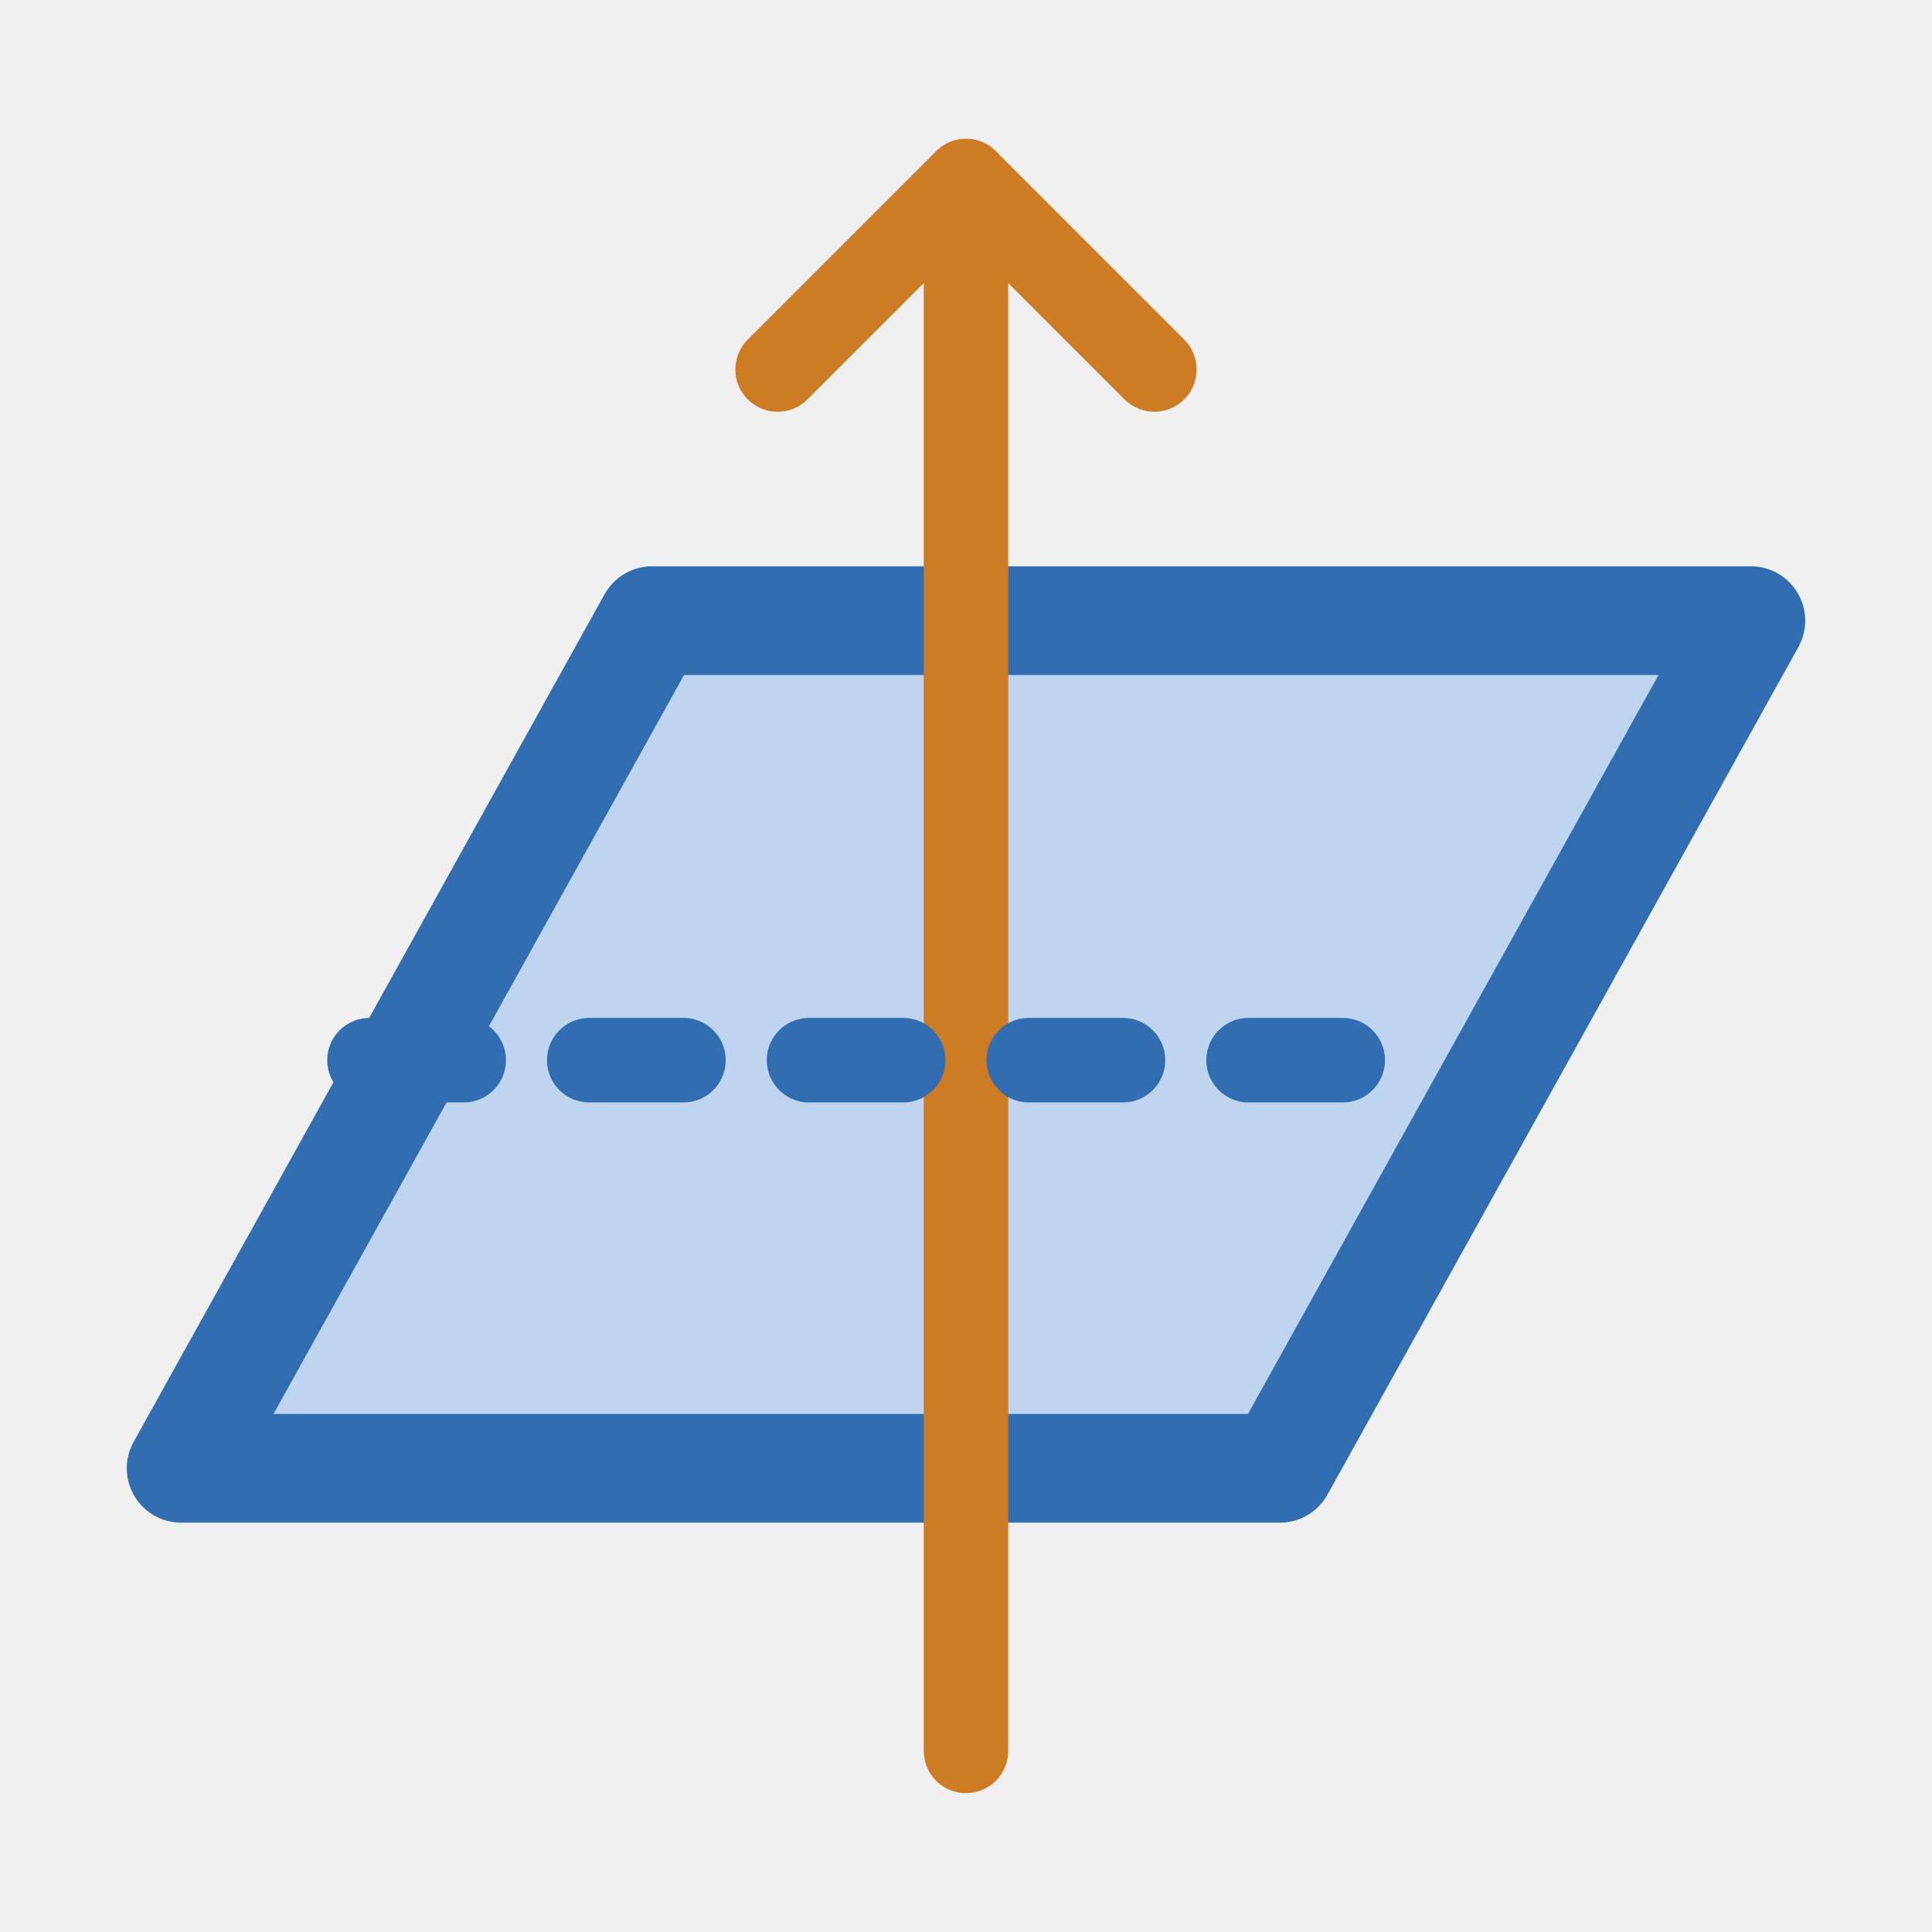
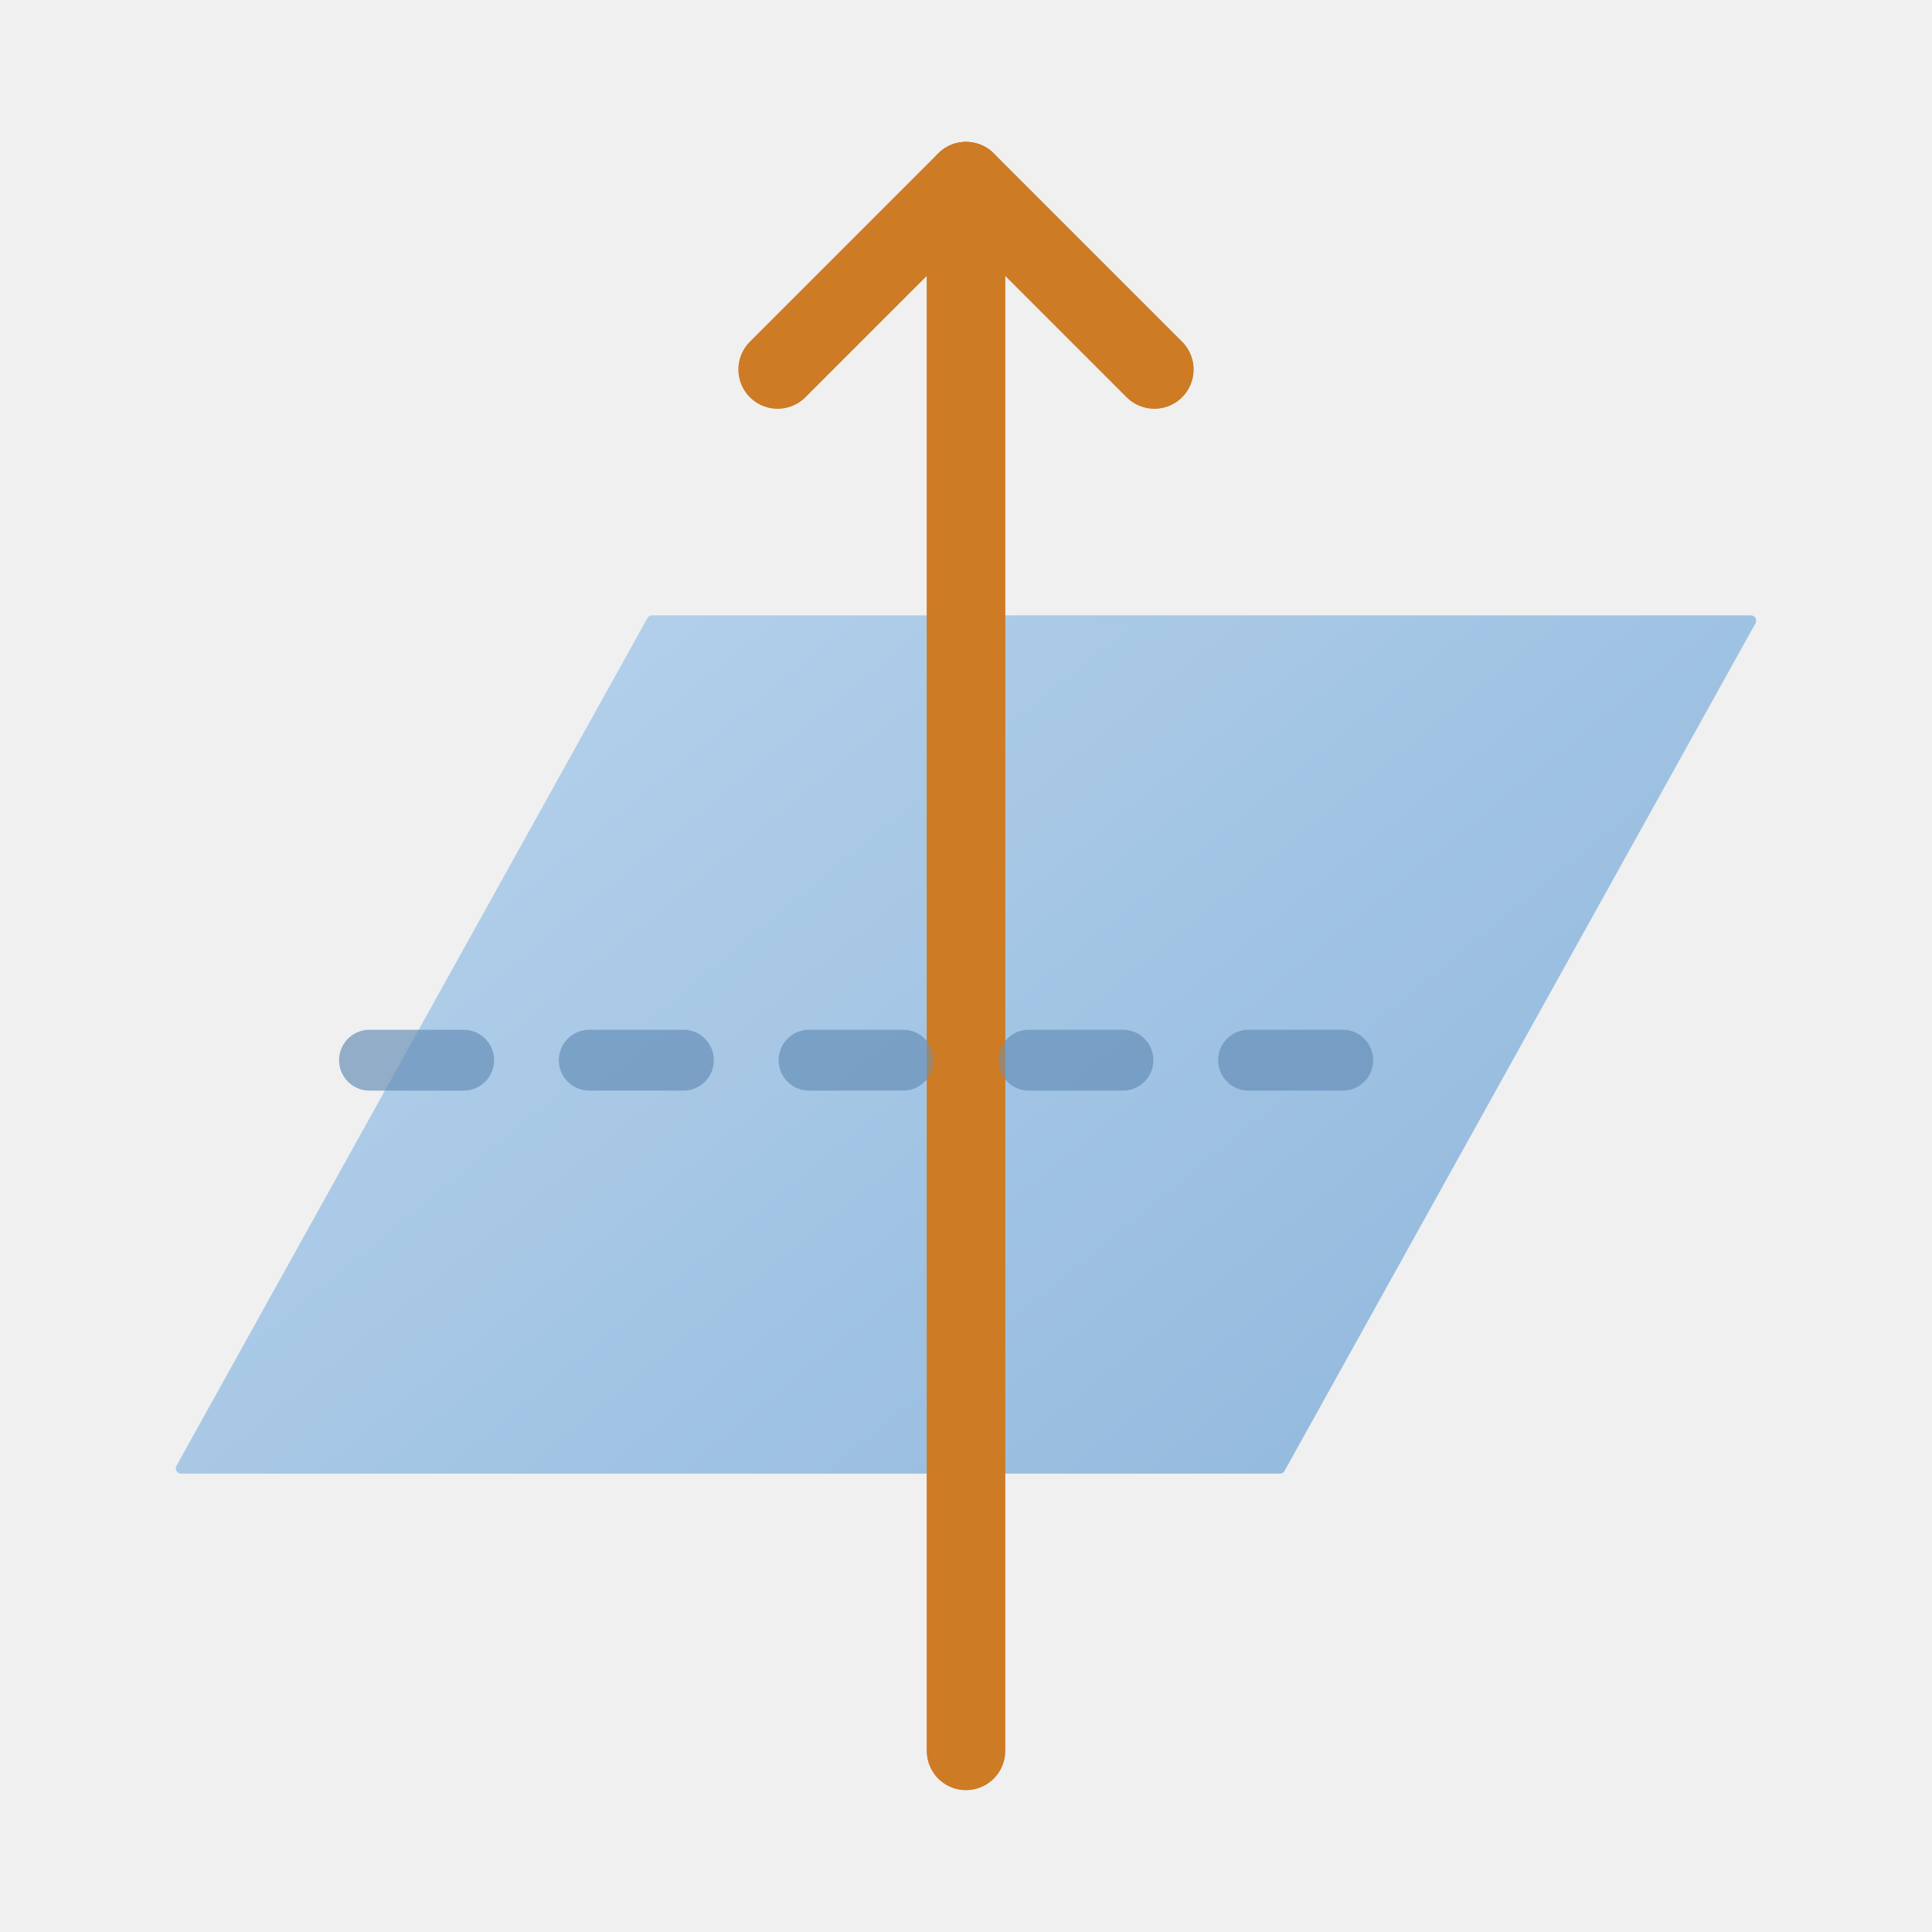
<svg xmlns="http://www.w3.org/2000/svg" width="256" height="256" viewBox="0 0 256 256" role="img" aria-label="Datum plane">
-   <defs />
-   <g transform="scale(4)">
-     <g transform="translate(-1.28 -0.24) scale(1.04)">
-       <path d="M7 47 22 20h35L42 47Z" fill="#bfd4ee" stroke="#326db2" stroke-width="3.462" stroke-linecap="round" stroke-linejoin="round" />
-       <path d="M32 56V6" fill="none" stroke="#cd7b24" stroke-width="2.692" stroke-linecap="round" stroke-linejoin="round" />
-       <path d="m26 12 6-6 6 6" fill="none" stroke="#cd7b24" stroke-width="2.692" stroke-linecap="round" stroke-linejoin="round" />
-       <path d="M13 34h34" fill="none" stroke="#326db2" stroke-width="2.692" stroke-linecap="round" stroke-linejoin="round" stroke-dasharray="3 4" />
+   <defs>
+     <linearGradient id="frosted-datum-plane-light-material-top" x1="12" y1="12" x2="48" y2="56" gradientUnits="userSpaceOnUse">
+       <stop offset="0" stop-color="#eff7ff" />
+       <stop offset="1" stop-color="#c8ddf2" />
+     </linearGradient>
+     <linearGradient id="frosted-datum-plane-light-material-front" x1="12" y1="12" x2="48" y2="56" gradientUnits="userSpaceOnUse">
+       <stop offset="0" stop-color="#b6d3ee" />
+       <stop offset="1" stop-color="#82afd8" />
+     </linearGradient>
+     <linearGradient id="frosted-datum-plane-light-material-side" x1="12" y1="12" x2="48" y2="56" gradientUnits="userSpaceOnUse">
+       <stop offset="0" stop-color="#7eacd3" />
+       <stop offset="1" stop-color="#5385b5" />
+     </linearGradient>
+     <mask id="frosted-datum-plane-light-visible-action" x="0" y="0" width="256" height="256" maskUnits="userSpaceOnUse" style="mask-type:luminance">
+       <g transform="scale(4)">
+         <g transform="translate(-1.28 -0.24) scale(1.04)">
+           <path d="M7 47 22 20h35L42 47Z" fill="black" stroke="black" stroke-width="0.337" stroke-linecap="round" stroke-linejoin="round" />
+           <path d="M32 56V6" fill="none" stroke="white" stroke-width="2.5" stroke-linecap="round" stroke-linejoin="round" />
+           <path d="m26 12 6-6 6 6" fill="none" stroke="white" stroke-width="2.5" stroke-linecap="round" stroke-linejoin="round" />
+           <path d="M13 34h34" fill="none" stroke="black" stroke-width="1.938" stroke-linecap="round" stroke-linejoin="round" stroke-dasharray="3 4" stroke-opacity=".68" />
+         </g>
+       </g>
+     </mask>
+   </defs>
+   <g opacity=".91" data-layer="material">
+     <g transform="scale(4)">
+       <g transform="translate(-1.28 -0.24) scale(1.04)">
+         <path d="M7 47 22 20h35L42 47Z" fill="url(#frosted-datum-plane-light-material-front)" stroke="url(#frosted-datum-plane-light-material-front)" stroke-width="0.337" stroke-linecap="round" stroke-linejoin="round" />
+         <path d="M32 56V6" fill="none" stroke="#cd7b24" stroke-width="2.5" stroke-linecap="round" stroke-linejoin="round" />
+         <path d="m26 12 6-6 6 6" fill="none" stroke="#cd7b24" stroke-width="2.5" stroke-linecap="round" stroke-linejoin="round" />
+         <path d="M13 34h34" fill="none" stroke="#5784b0" stroke-width="1.938" stroke-linecap="round" stroke-linejoin="round" stroke-dasharray="3 4" stroke-opacity=".68" />
+       </g>
+     </g>
+   </g>
+   <g mask="url(#frosted-datum-plane-light-visible-action)" data-layer="action">
+     <g transform="scale(4)">
+       <g transform="translate(-1.28 -0.24) scale(1.04)">
+         <path d="M32 56V6" fill="none" stroke="#cd7b24" stroke-width="2.5" stroke-linecap="round" stroke-linejoin="round" />
+         <path d="m26 12 6-6 6 6" fill="none" stroke="#cd7b24" stroke-width="2.5" stroke-linecap="round" stroke-linejoin="round" />
+       </g>
    </g>
  </g>
</svg>
